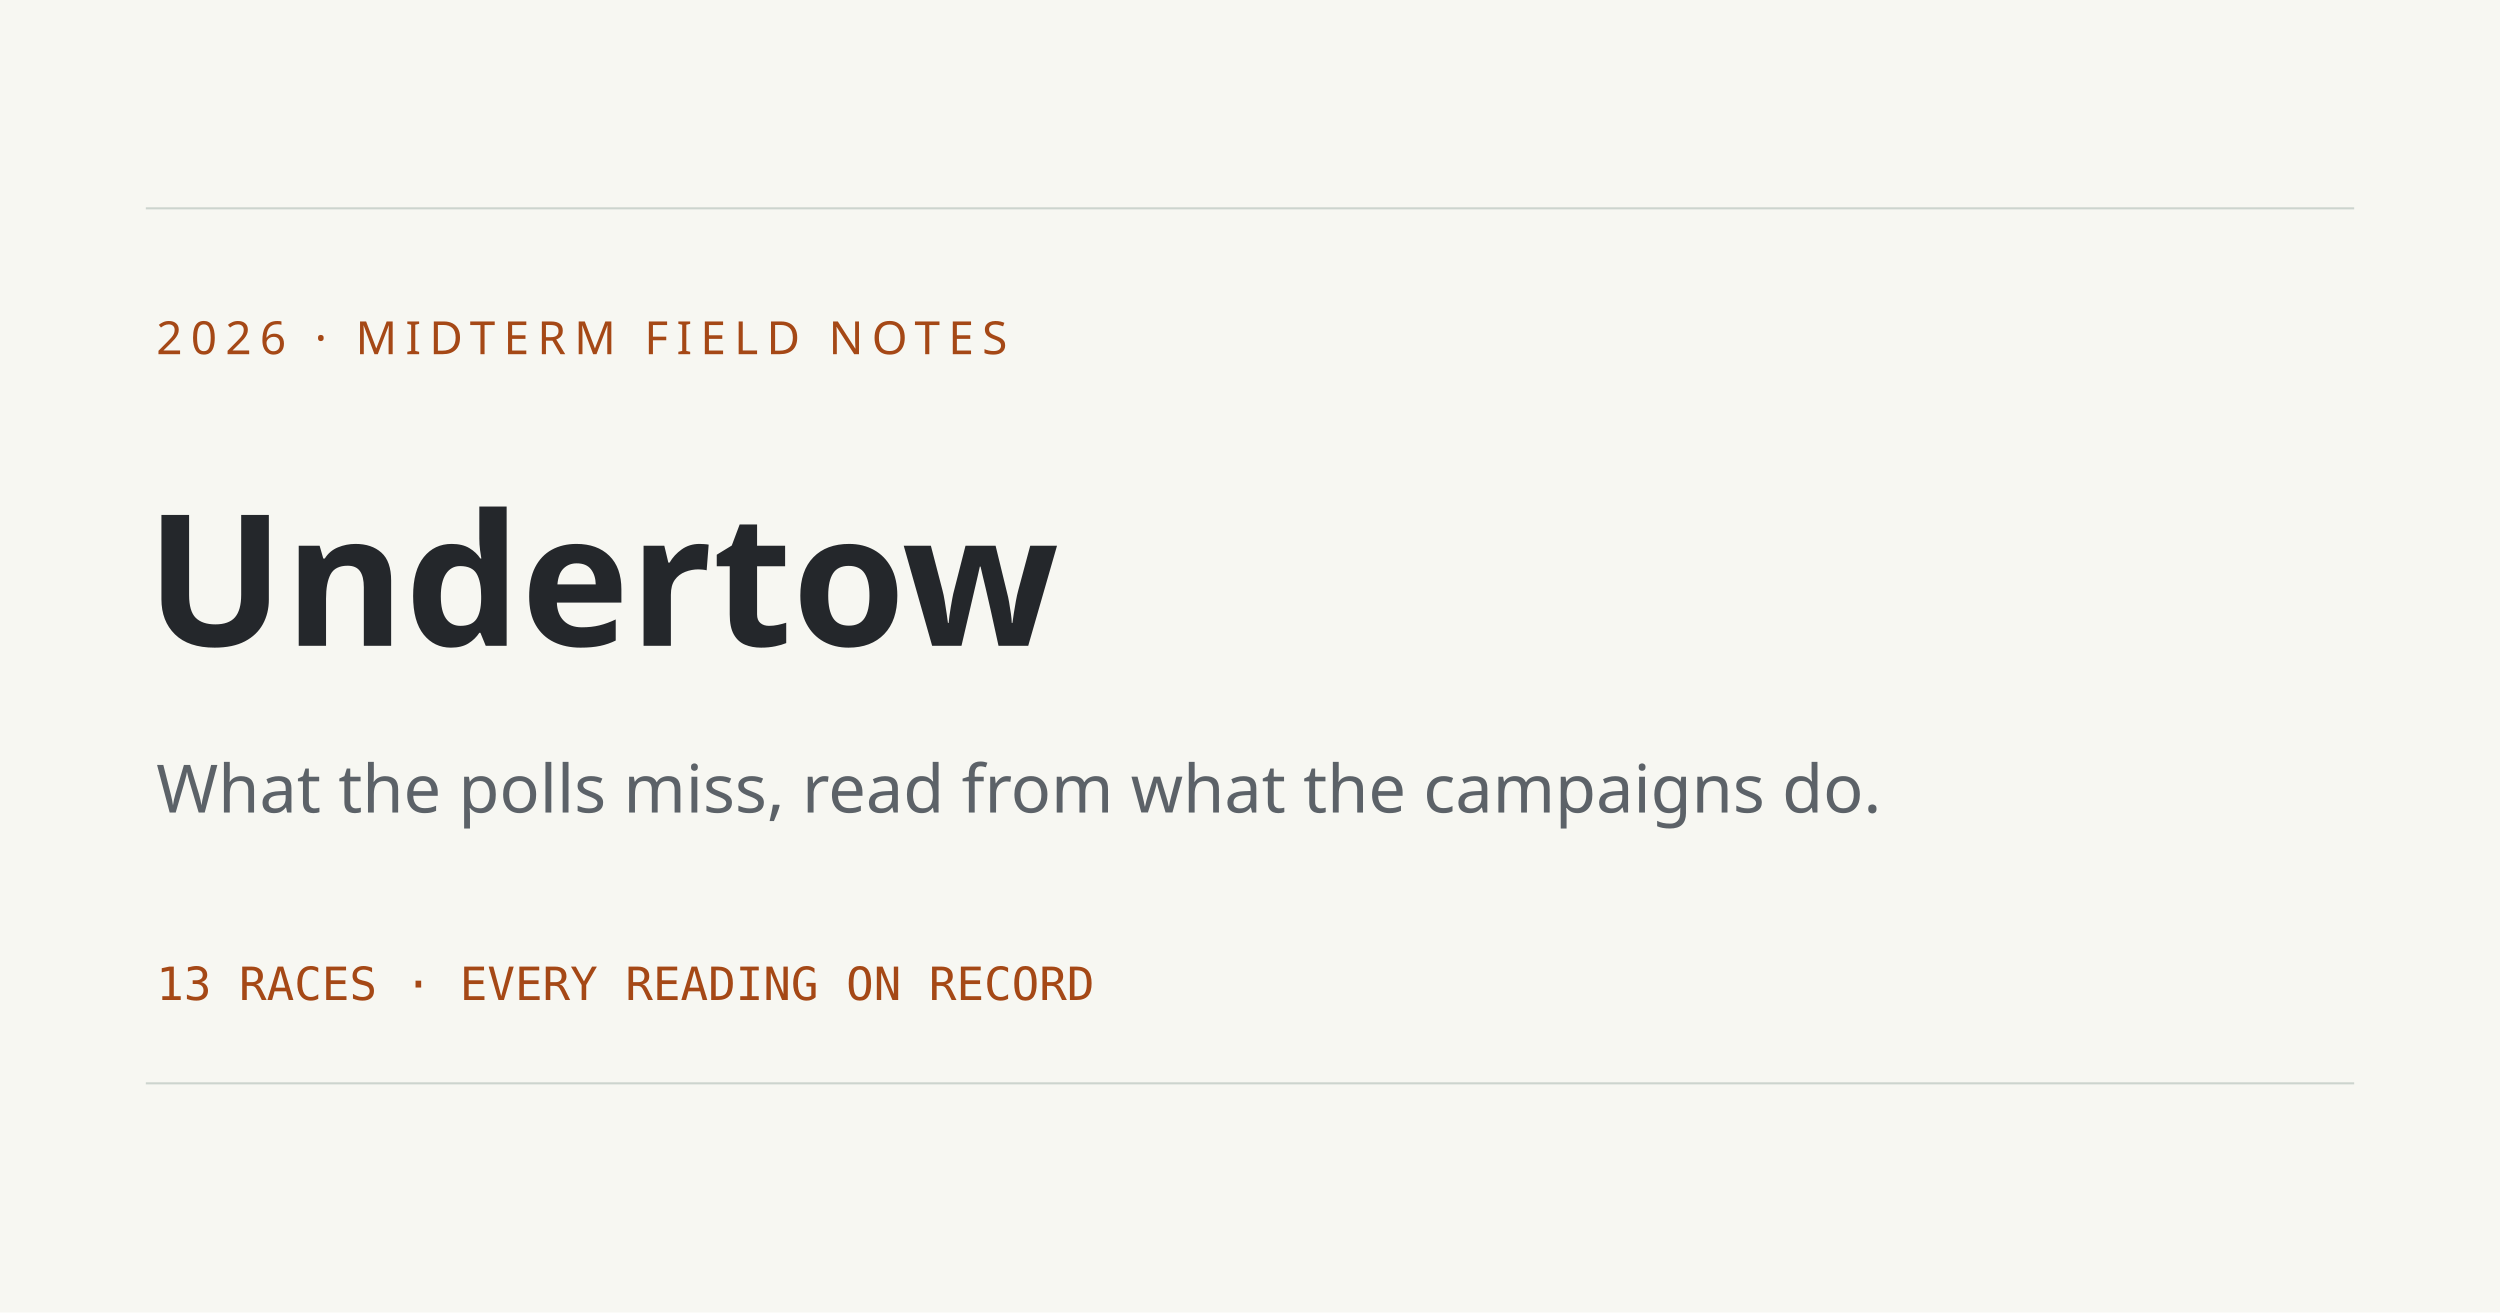
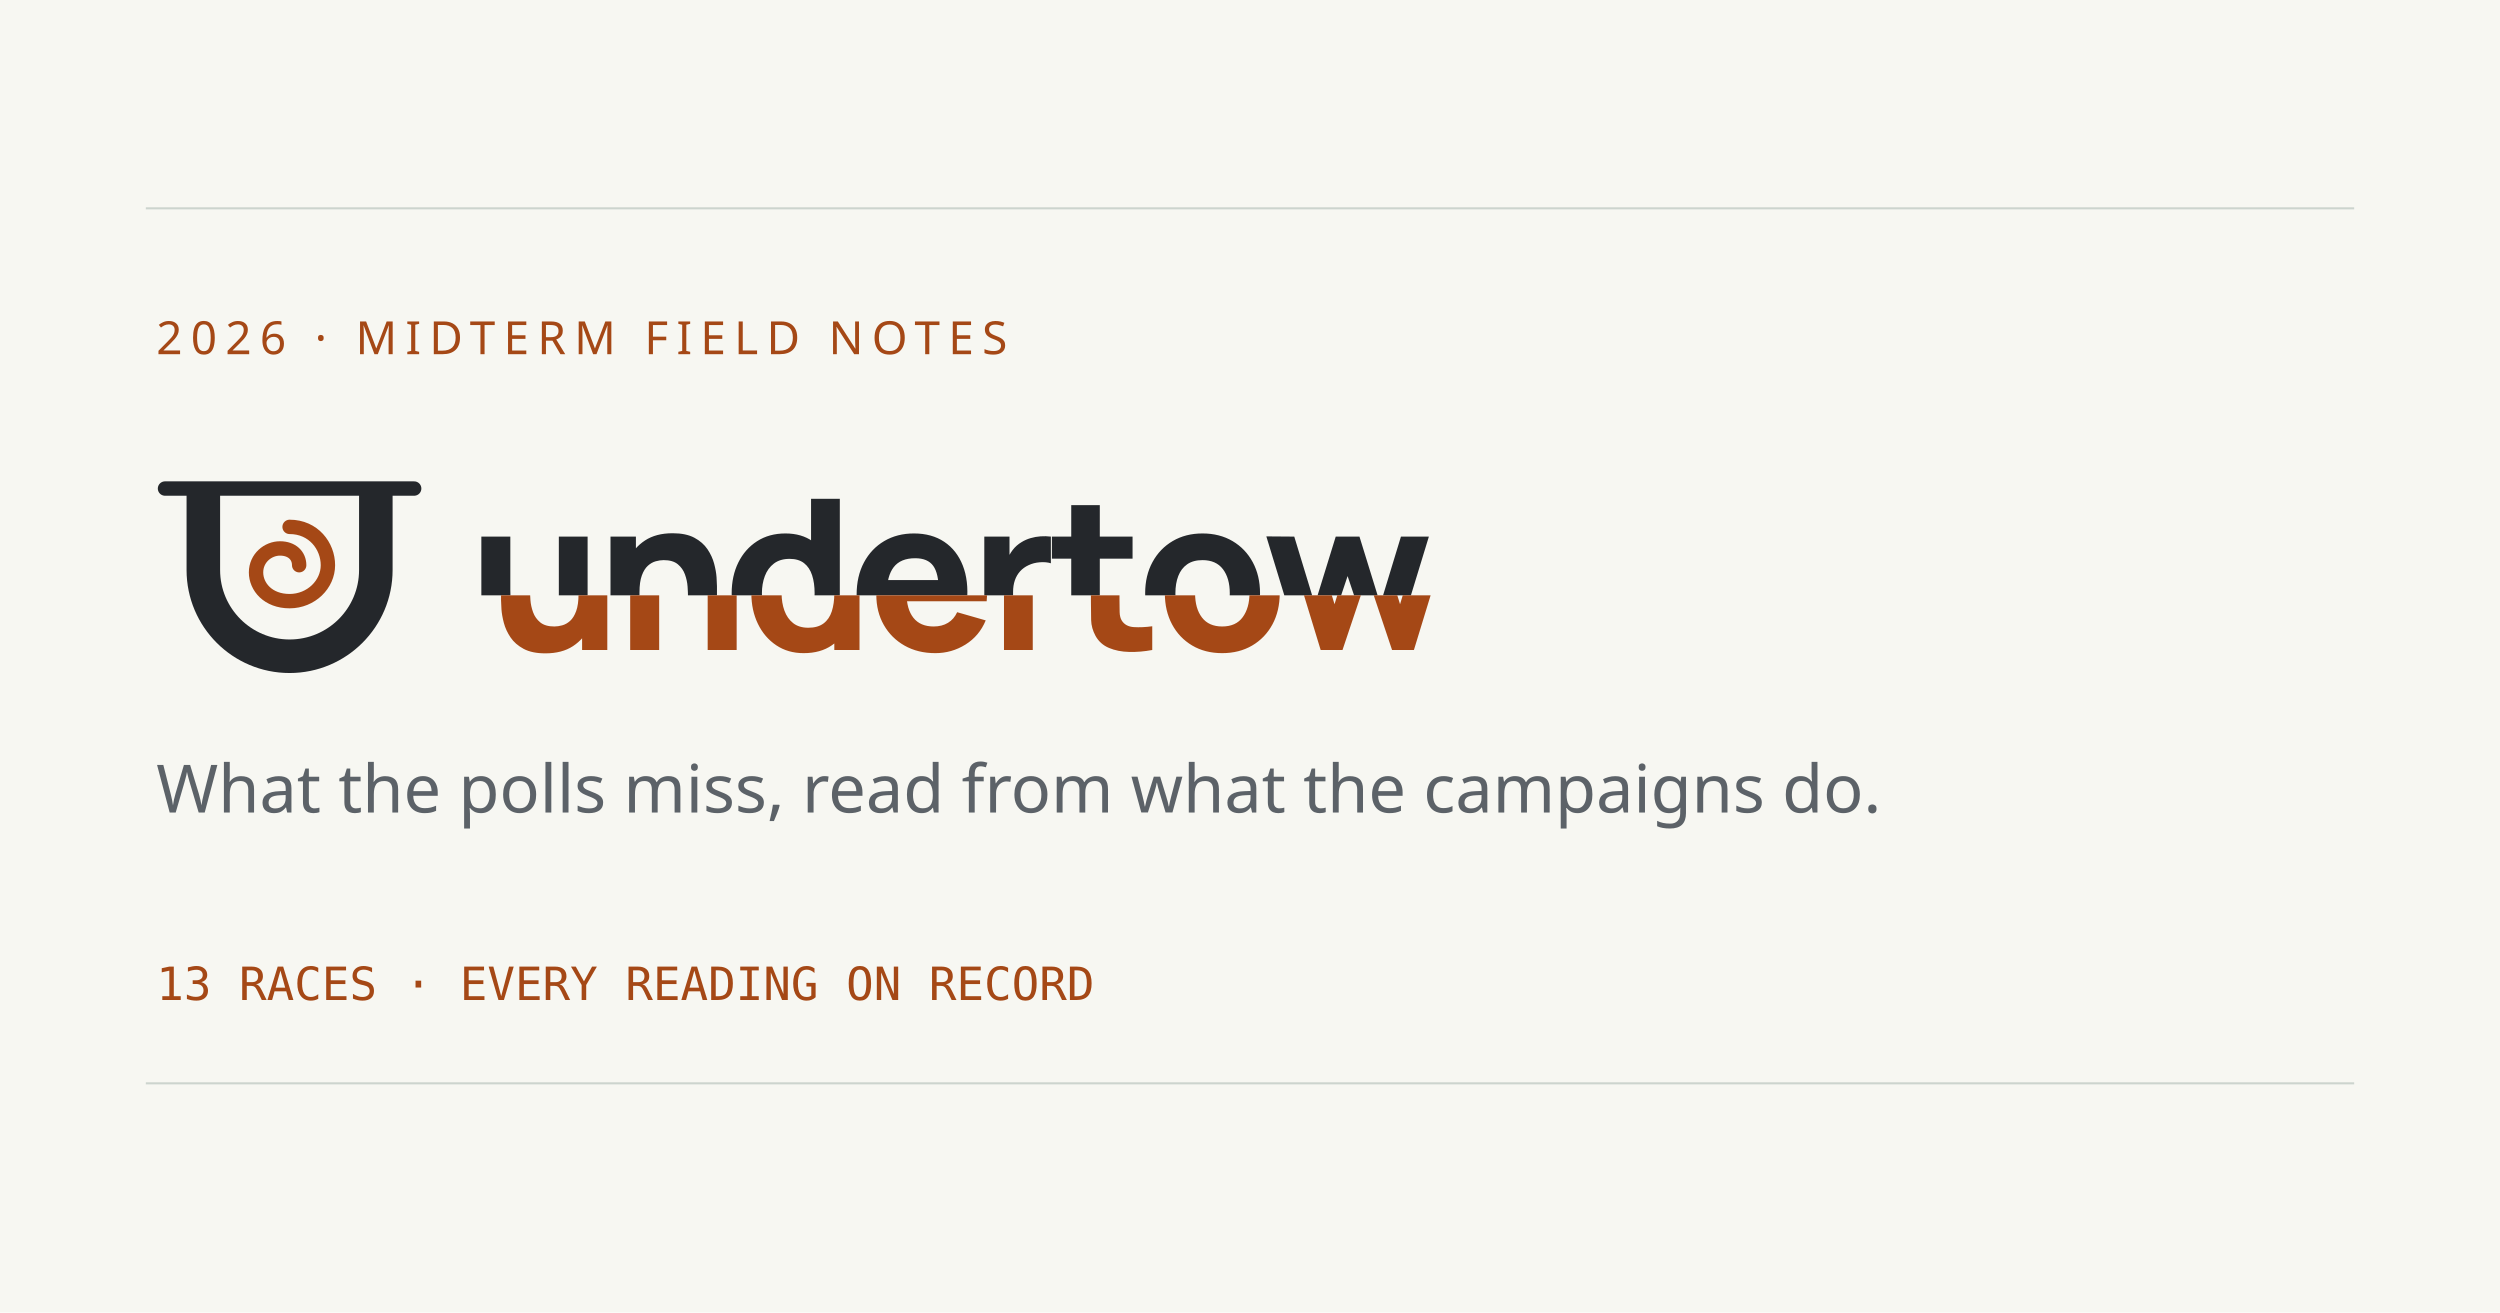
<svg xmlns="http://www.w3.org/2000/svg" width="1200" height="630" viewBox="0 0 1200 630">
  <rect width="1200" height="630" fill="#f7f7f2" />
  <path d="M70 100h1060M70 520h1060" stroke="#ccd4ce" />
  <text x="75" y="170" font-family="sans-serif" font-size="22" letter-spacing="4" fill="#a54816">2026 · MIDTERM FIELD NOTES</text>
-   <text x="70" y="310" font-family="sans-serif" font-weight="700" font-size="88" fill="#24272b">Undertow</text>
  <text x="75" y="390" font-family="sans-serif" font-size="32" fill="#5c6268">What the polls miss, read from what the campaigns do.</text>
  <text x="75" y="480" font-family="monospace" font-size="22" fill="#a54816">13 RACES · EVERY READING ON RECORD</text>
+   <defs>
+     <clipPath id="ot">
+       <rect x="-10" y="-120" width="480" height="95" />
+     </clipPath>
+     <clipPath id="ob">
+       <rect x="-10" y="-25" width="480" height="40" />
+     </clipPath>
+   </defs>
+   <g transform="translate(225 312) scale(1.05)">
+     <path d="M26.016 1.536Q19.92 1.536 16.08 -0.528Q12.24 -2.592 10.104 -5.76Q7.968 -8.928 7.056 -12.36Q6.144 -15.792 5.952 -18.624Q5.76 -21.456 5.76 -22.752V-51.84H19.008V-27.36Q19.008 -25.584 19.2 -22.824Q19.392 -20.064 20.4 -17.28Q21.408 -14.496 23.688 -12.624Q25.968 -10.752 30.144 -10.752Q31.824 -10.752 33.744 -11.28Q35.664 -11.808 37.344 -13.32Q39.024 -14.832 40.104 -17.784Q41.184 -20.736 41.184 -25.536L48.672 -21.984Q48.672 -15.84 46.176 -10.464Q43.68 -5.088 38.664 -1.776Q33.648 1.536 26.016 1.536ZM42.816 0.0V-17.184H41.184V-51.84H54.336V0.0ZM100.224 0.0V-24.48Q100.224 -26.256 100.032 -29.016Q99.84 -31.776 98.832 -34.56Q97.824 -37.344 95.544 -39.216Q93.264 -41.088 89.088 -41.088Q87.408 -41.088 85.488 -40.56Q83.568 -40.032 81.888 -38.52Q80.208 -37.008 79.128 -34.08Q78.048 -31.152 78.048 -26.304L70.56 -29.856Q70.56 -36.0 73.056 -41.376Q75.552 -46.752 80.568 -50.064Q85.584 -53.376 93.216 -53.376Q99.312 -53.376 103.152 -51.312Q106.992 -49.248 109.128 -46.08Q111.264 -42.912 112.176 -39.48Q113.088 -36.048 113.28 -33.216Q113.472 -30.384 113.472 -29.088V0.0ZM64.8 0.0V-51.84H76.416V-34.656H78.048V0.0ZM144.096 1.44Q136.944 1.44 131.568 -2.16Q126.192 -5.76 123.192 -11.952Q120.192 -18.144 120.192 -25.92Q120.192 -33.84 123.24 -40.008Q126.288 -46.176 131.808 -49.728Q137.328 -53.28 144.768 -53.28Q152.16 -53.28 157.2 -49.68Q162.24 -46.08 164.832 -39.888Q167.424 -33.696 167.424 -25.92Q167.424 -18.144 164.808 -11.952Q162.192 -5.76 157.008 -2.16Q151.824 1.44 144.096 1.44ZM146.208 -10.176Q150.576 -10.176 153.192 -12.144Q155.808 -14.112 156.96 -17.664Q158.112 -21.216 158.112 -25.92Q158.112 -30.624 156.96 -34.176Q155.808 -37.728 153.288 -39.696Q150.768 -41.664 146.688 -41.664Q142.32 -41.664 139.512 -39.528Q136.704 -37.392 135.36 -33.816Q134.016 -30.24 134.016 -25.92Q134.016 -21.552 135.312 -17.976Q136.608 -14.4 139.296 -12.288Q141.984 -10.176 146.208 -10.176ZM158.112 0.0V-35.52H156.48V-69.12H169.632V0.0ZM204.288 1.44Q196.32 1.44 190.248 -1.992Q184.176 -5.424 180.744 -11.448Q177.312 -17.472 177.312 -25.248Q177.312 -33.744 180.672 -40.032Q184.032 -46.32 189.936 -49.8Q195.84 -53.28 203.52 -53.28Q211.68 -53.28 217.392 -49.44Q223.104 -45.6 225.84 -38.64Q228.576 -31.68 227.76 -22.272H214.848V-27.072Q214.848 -34.992 212.328 -38.472Q209.808 -41.952 204.096 -41.952Q197.424 -41.952 194.28 -37.896Q191.136 -33.84 191.136 -25.92Q191.136 -18.672 194.28 -14.712Q197.424 -10.752 203.52 -10.752Q207.36 -10.752 210.096 -12.432Q212.832 -14.112 214.272 -17.28L227.328 -13.536Q224.4 -6.432 218.088 -2.496Q211.776 1.44 204.288 1.44ZM187.104 -22.272V-31.968H221.472V-22.272ZM235.68 0.0V-51.84H247.2V-39.168L245.952 -40.8Q246.96 -43.488 248.64 -45.696Q250.32 -47.904 252.768 -49.344Q254.64 -50.496 256.848 -51.144Q259.056 -51.792 261.408 -51.96Q263.76 -52.128 266.112 -51.84V-39.648Q263.952 -40.32 261.096 -40.104Q258.24 -39.888 255.936 -38.784Q253.632 -37.728 252.048 -35.976Q250.464 -34.224 249.648 -31.848Q248.832 -29.472 248.832 -26.496V0.0ZM303.456 0.0Q298.08 1.008 292.92 0.888Q287.76 0.768 283.704 -0.936Q279.648 -2.64 277.536 -6.432Q275.616 -9.984 275.52 -13.656Q275.424 -17.328 275.424 -21.984V-66.24H288.48V-22.752Q288.48 -19.728 288.552 -17.304Q288.624 -14.88 289.536 -13.44Q291.264 -10.704 295.056 -10.464Q298.848 -10.224 303.456 -10.848ZM266.592 -41.76V-51.84H303.456V-41.76ZM335.424 1.44Q327.6 1.44 321.696 -2.064Q315.792 -5.568 312.504 -11.736Q309.216 -17.904 309.216 -25.92Q309.216 -34.032 312.576 -40.2Q315.936 -46.368 321.84 -49.824Q327.744 -53.28 335.424 -53.28Q343.248 -53.28 349.176 -49.776Q355.104 -46.272 358.416 -40.104Q361.728 -33.936 361.728 -25.92Q361.728 -17.856 358.392 -11.688Q355.056 -5.52 349.128 -2.04Q343.2 1.44 335.424 1.44ZM335.424 -10.752Q341.712 -10.752 344.808 -15.0Q347.904 -19.248 347.904 -25.92Q347.904 -32.832 344.76 -36.96Q341.616 -41.088 335.424 -41.088Q331.152 -41.088 328.416 -39.168Q325.68 -37.248 324.36 -33.84Q323.04 -30.432 323.04 -25.92Q323.04 -18.96 326.184 -14.856Q329.328 -10.752 335.424 -10.752ZM380.448 0.0 364.608 -51.936 377.376 -51.84 386.784 -20.928 396.336 -51.84H407.184L416.736 -20.928L426.144 -51.84H438.912L423.072 0.0H413.088L401.76 -33.792L390.432 0.0Z" fill="#24272b" clip-path="url(#ot)" />
+     <g clip-path="url(#ob)">
+       <path d="M26.016 1.536Q19.92 1.536 16.08 -0.528Q12.24 -2.592 10.104 -5.76Q7.968 -8.928 7.056 -12.36Q6.144 -15.792 5.952 -18.624Q5.76 -21.456 5.76 -22.752V-51.84H19.008V-27.36Q19.008 -25.584 19.2 -22.824Q19.392 -20.064 20.4 -17.28Q21.408 -14.496 23.688 -12.624Q25.968 -10.752 30.144 -10.752Q31.824 -10.752 33.744 -11.28Q35.664 -11.808 37.344 -13.32Q39.024 -14.832 40.104 -17.784Q41.184 -20.736 41.184 -25.536L48.672 -21.984Q48.672 -15.84 46.176 -10.464Q43.68 -5.088 38.664 -1.776Q33.648 1.536 26.016 1.536ZM42.816 0.0V-17.184H41.184V-51.84H54.336V0.0ZM100.224 0.0V-24.48Q100.224 -26.256 100.032 -29.016Q99.84 -31.776 98.832 -34.56Q97.824 -37.344 95.544 -39.216Q93.264 -41.088 89.088 -41.088Q87.408 -41.088 85.488 -40.56Q83.568 -40.032 81.888 -38.52Q80.208 -37.008 79.128 -34.08Q78.048 -31.152 78.048 -26.304L70.56 -29.856Q70.56 -36.0 73.056 -41.376Q75.552 -46.752 80.568 -50.064Q85.584 -53.376 93.216 -53.376Q99.312 -53.376 103.152 -51.312Q106.992 -49.248 109.128 -46.08Q111.264 -42.912 112.176 -39.48Q113.088 -36.048 113.28 -33.216Q113.472 -30.384 113.472 -29.088V0.0ZM64.8 0.0V-51.84H76.416V-34.656H78.048V0.0ZM144.096 1.44Q136.944 1.44 131.568 -2.16Q126.192 -5.76 123.192 -11.952Q120.192 -18.144 120.192 -25.92Q120.192 -33.84 123.24 -40.008Q126.288 -46.176 131.808 -49.728Q137.328 -53.28 144.768 -53.28Q152.16 -53.28 157.2 -49.68Q162.24 -46.08 164.832 -39.888Q167.424 -33.696 167.424 -25.92Q167.424 -18.144 164.808 -11.952Q162.192 -5.76 157.008 -2.16Q151.824 1.44 144.096 1.44ZM146.208 -10.176Q150.576 -10.176 153.192 -12.144Q155.808 -14.112 156.96 -17.664Q158.112 -21.216 158.112 -25.92Q158.112 -30.624 156.96 -34.176Q155.808 -37.728 153.288 -39.696Q150.768 -41.664 146.688 -41.664Q142.32 -41.664 139.512 -39.528Q136.704 -37.392 135.36 -33.816Q134.016 -30.24 134.016 -25.92Q134.016 -21.552 135.312 -17.976Q136.608 -14.4 139.296 -12.288Q141.984 -10.176 146.208 -10.176ZM158.112 0.0V-35.52H156.48V-69.12H169.632V0.0ZM204.288 1.44Q196.32 1.44 190.248 -1.992Q184.176 -5.424 180.744 -11.448Q177.312 -17.472 177.312 -25.248Q177.312 -33.744 180.672 -40.032Q184.032 -46.32 189.936 -49.8Q195.84 -53.28 203.52 -53.28Q211.68 -53.28 217.392 -49.44Q223.104 -45.6 225.84 -38.64Q228.576 -31.68 227.76 -22.272H214.848V-27.072Q214.848 -34.992 212.328 -38.472Q209.808 -41.952 204.096 -41.952Q197.424 -41.952 194.28 -37.896Q191.136 -33.84 191.136 -25.92Q191.136 -18.672 194.28 -14.712Q197.424 -10.752 203.52 -10.752Q207.36 -10.752 210.096 -12.432Q212.832 -14.112 214.272 -17.28L227.328 -13.536Q224.4 -6.432 218.088 -2.496Q211.776 1.44 204.288 1.44ZM187.104 -22.272V-31.968H221.472V-22.272ZM235.68 0.0V-51.84H247.2V-39.168L245.952 -40.8Q246.96 -43.488 248.64 -45.696Q250.32 -47.904 252.768 -49.344Q254.64 -50.496 256.848 -51.144Q259.056 -51.792 261.408 -51.96Q263.76 -52.128 266.112 -51.84V-39.648Q263.952 -40.32 261.096 -40.104Q258.24 -39.888 255.936 -38.784Q253.632 -37.728 252.048 -35.976Q250.464 -34.224 249.648 -31.848Q248.832 -29.472 248.832 -26.496V0.0ZM303.456 0.0Q298.08 1.008 292.92 0.888Q287.76 0.768 283.704 -0.936Q279.648 -2.64 277.536 -6.432Q275.616 -9.984 275.52 -13.656Q275.424 -17.328 275.424 -21.984V-66.24H288.48V-22.752Q288.48 -19.728 288.552 -17.304Q288.624 -14.88 289.536 -13.44Q291.264 -10.704 295.056 -10.464Q298.848 -10.224 303.456 -10.848ZM266.592 -41.76V-51.84H303.456V-41.76ZM335.424 1.44Q327.6 1.44 321.696 -2.064Q315.792 -5.568 312.504 -11.736Q309.216 -17.904 309.216 -25.92Q309.216 -34.032 312.576 -40.2Q315.936 -46.368 321.84 -49.824Q327.744 -53.28 335.424 -53.28Q343.248 -53.28 349.176 -49.776Q355.104 -46.272 358.416 -40.104Q361.728 -33.936 361.728 -25.92Q361.728 -17.856 358.392 -11.688Q355.056 -5.52 349.128 -2.04Q343.2 1.44 335.424 1.44ZM335.424 -10.752Q341.712 -10.752 344.808 -15.0Q347.904 -19.248 347.904 -25.92Q347.904 -32.832 344.76 -36.96Q341.616 -41.088 335.424 -41.088Q331.152 -41.088 328.416 -39.168Q325.68 -37.248 324.36 -33.84Q323.04 -30.432 323.04 -25.92Q323.04 -18.96 326.184 -14.856Q329.328 -10.752 335.424 -10.752ZM380.448 0.0 364.608 -51.936 377.376 -51.84 386.784 -20.928 396.336 -51.84H407.184L416.736 -20.928L426.144 -51.84H438.912L423.072 0.0H413.088L401.76 -33.792L390.432 0.0Z" fill="#a54816" transform="translate(9 0)" />
+     </g>
+   </g>
+   <g transform="translate(70 200) scale(1.15)">
+     <path d="M8 30h104" stroke="#24272b" stroke-width="6" stroke-linecap="round" />
+     <path d="M24 30v34a36 36 0 0 0 72 0V30" stroke="#24272b" stroke-width="14" fill="none" />
+     <path d="M60 46c10 0 16 8 16 16s-7 15-16 15-14-6-14-12 5-10 10-10 8 3 8 7" stroke="#a54816" stroke-width="6" fill="none" stroke-linecap="round" />
+   </g>
</svg>
